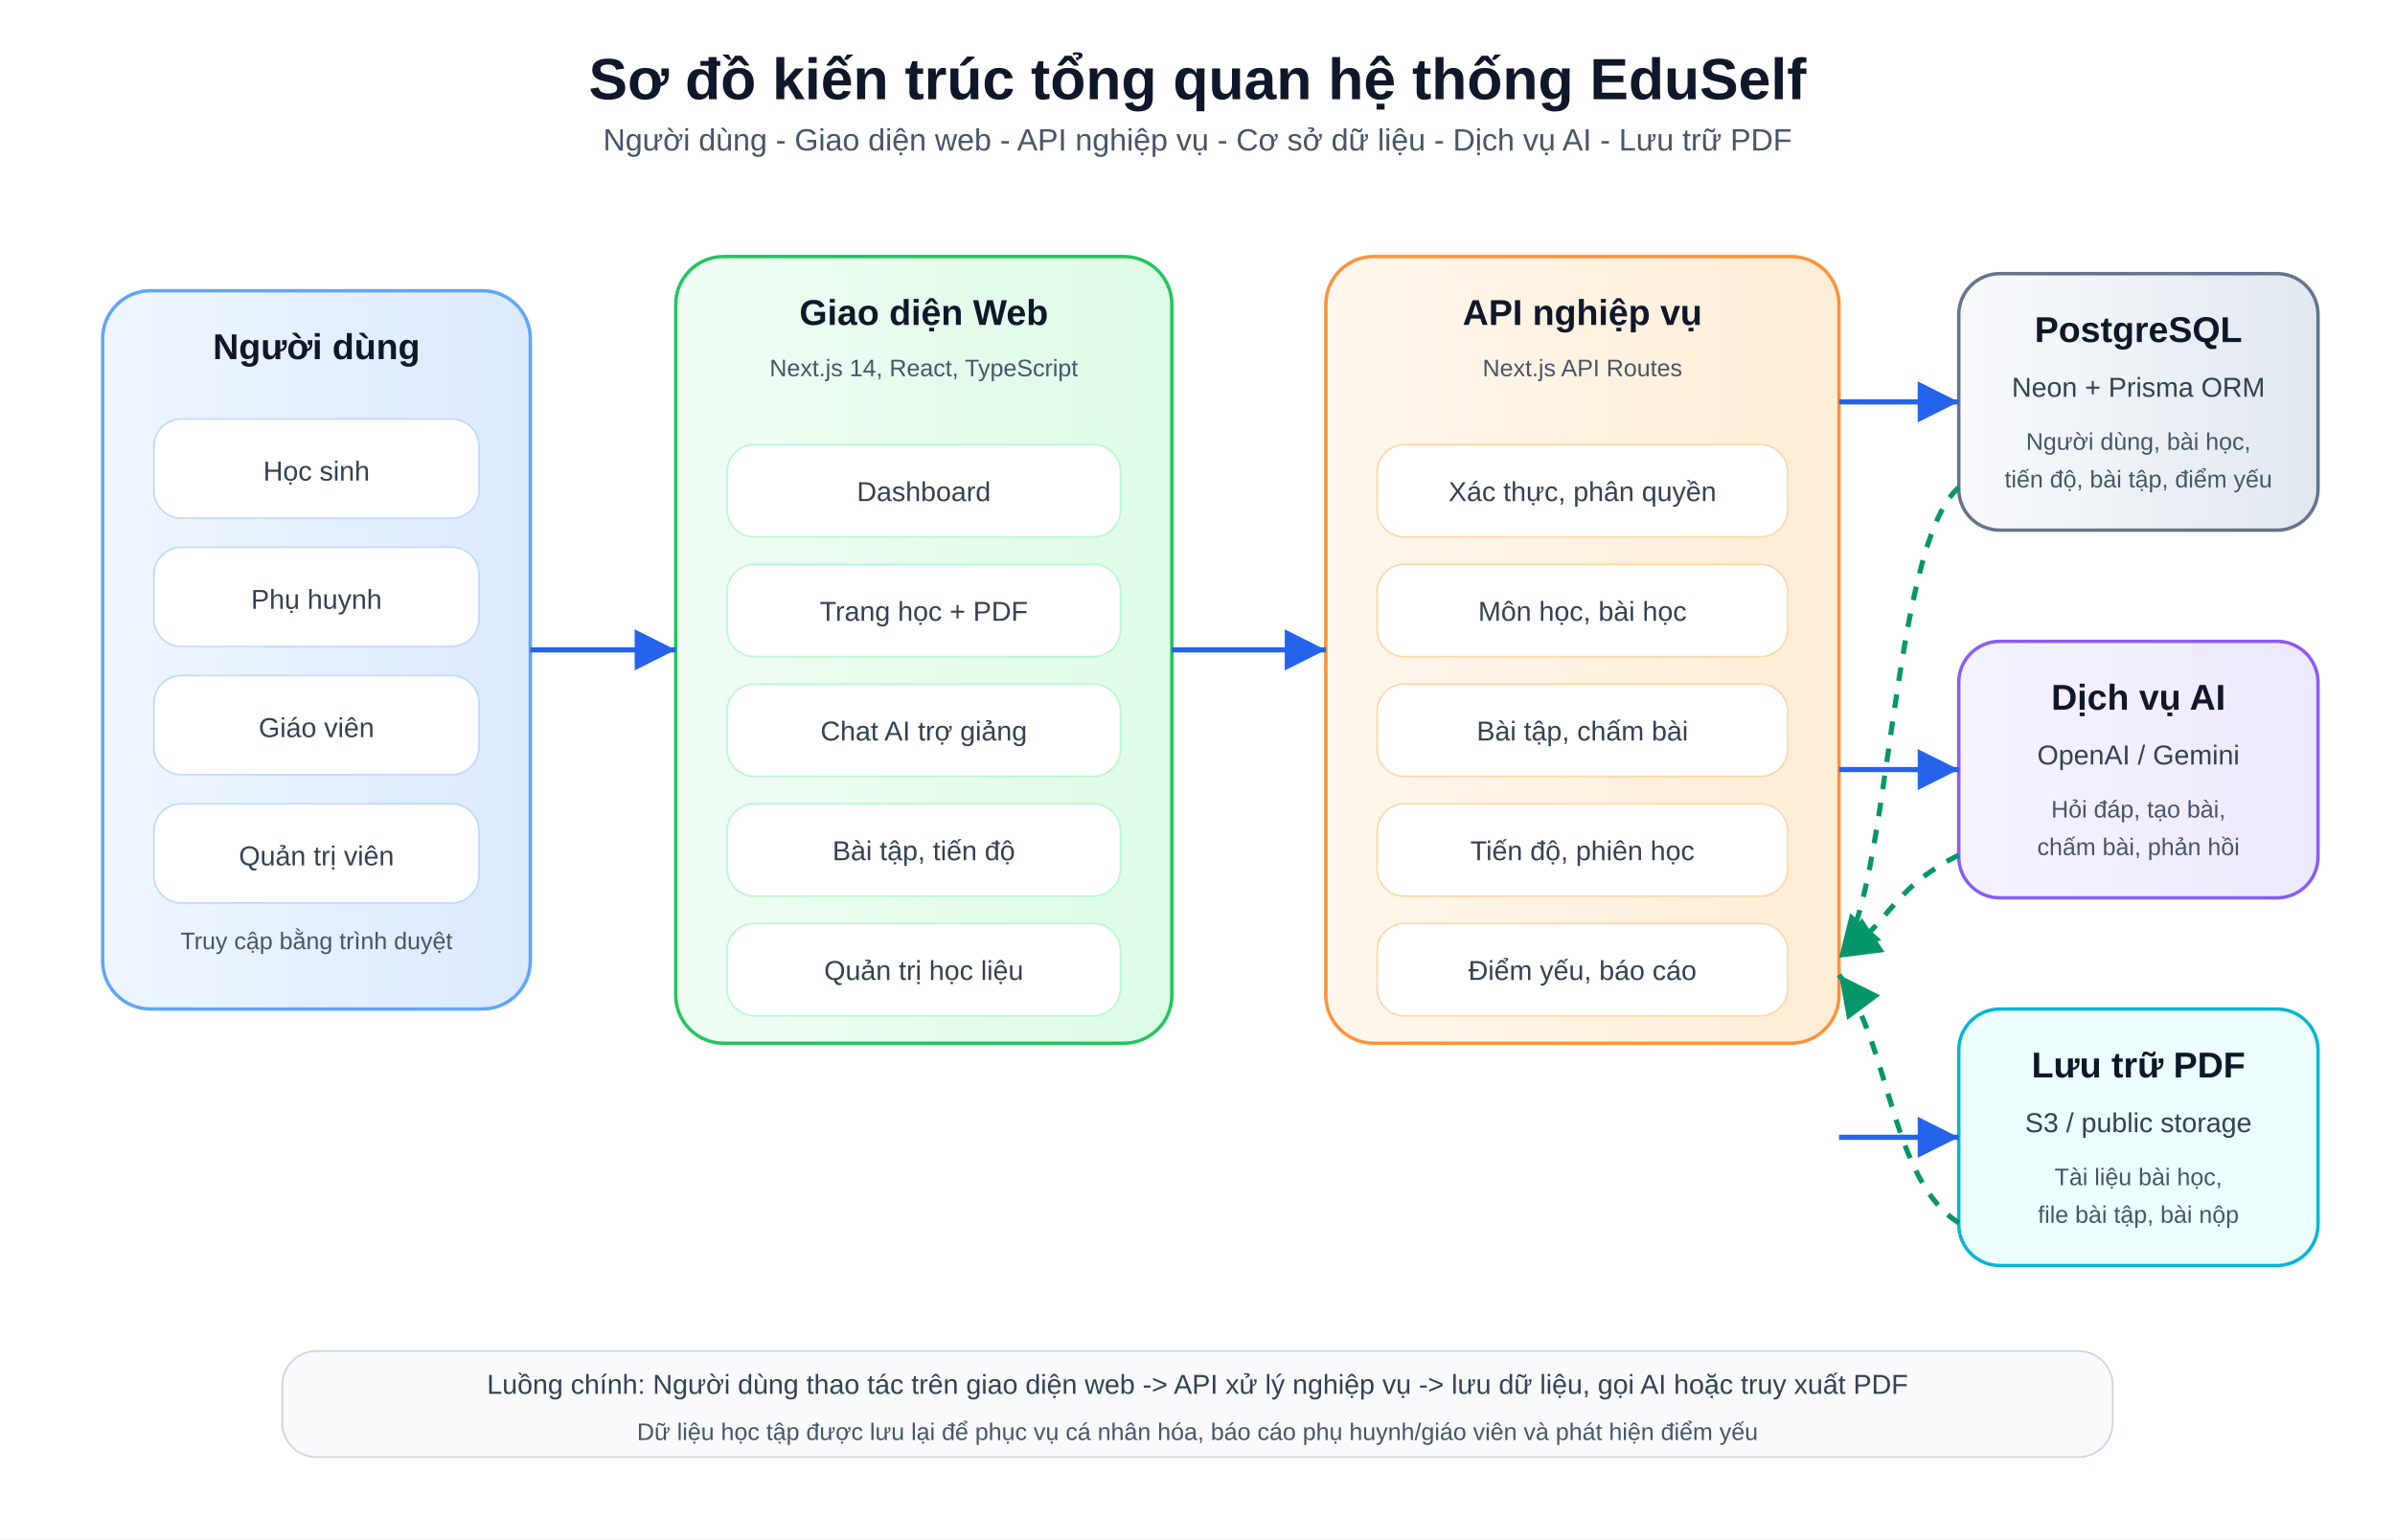
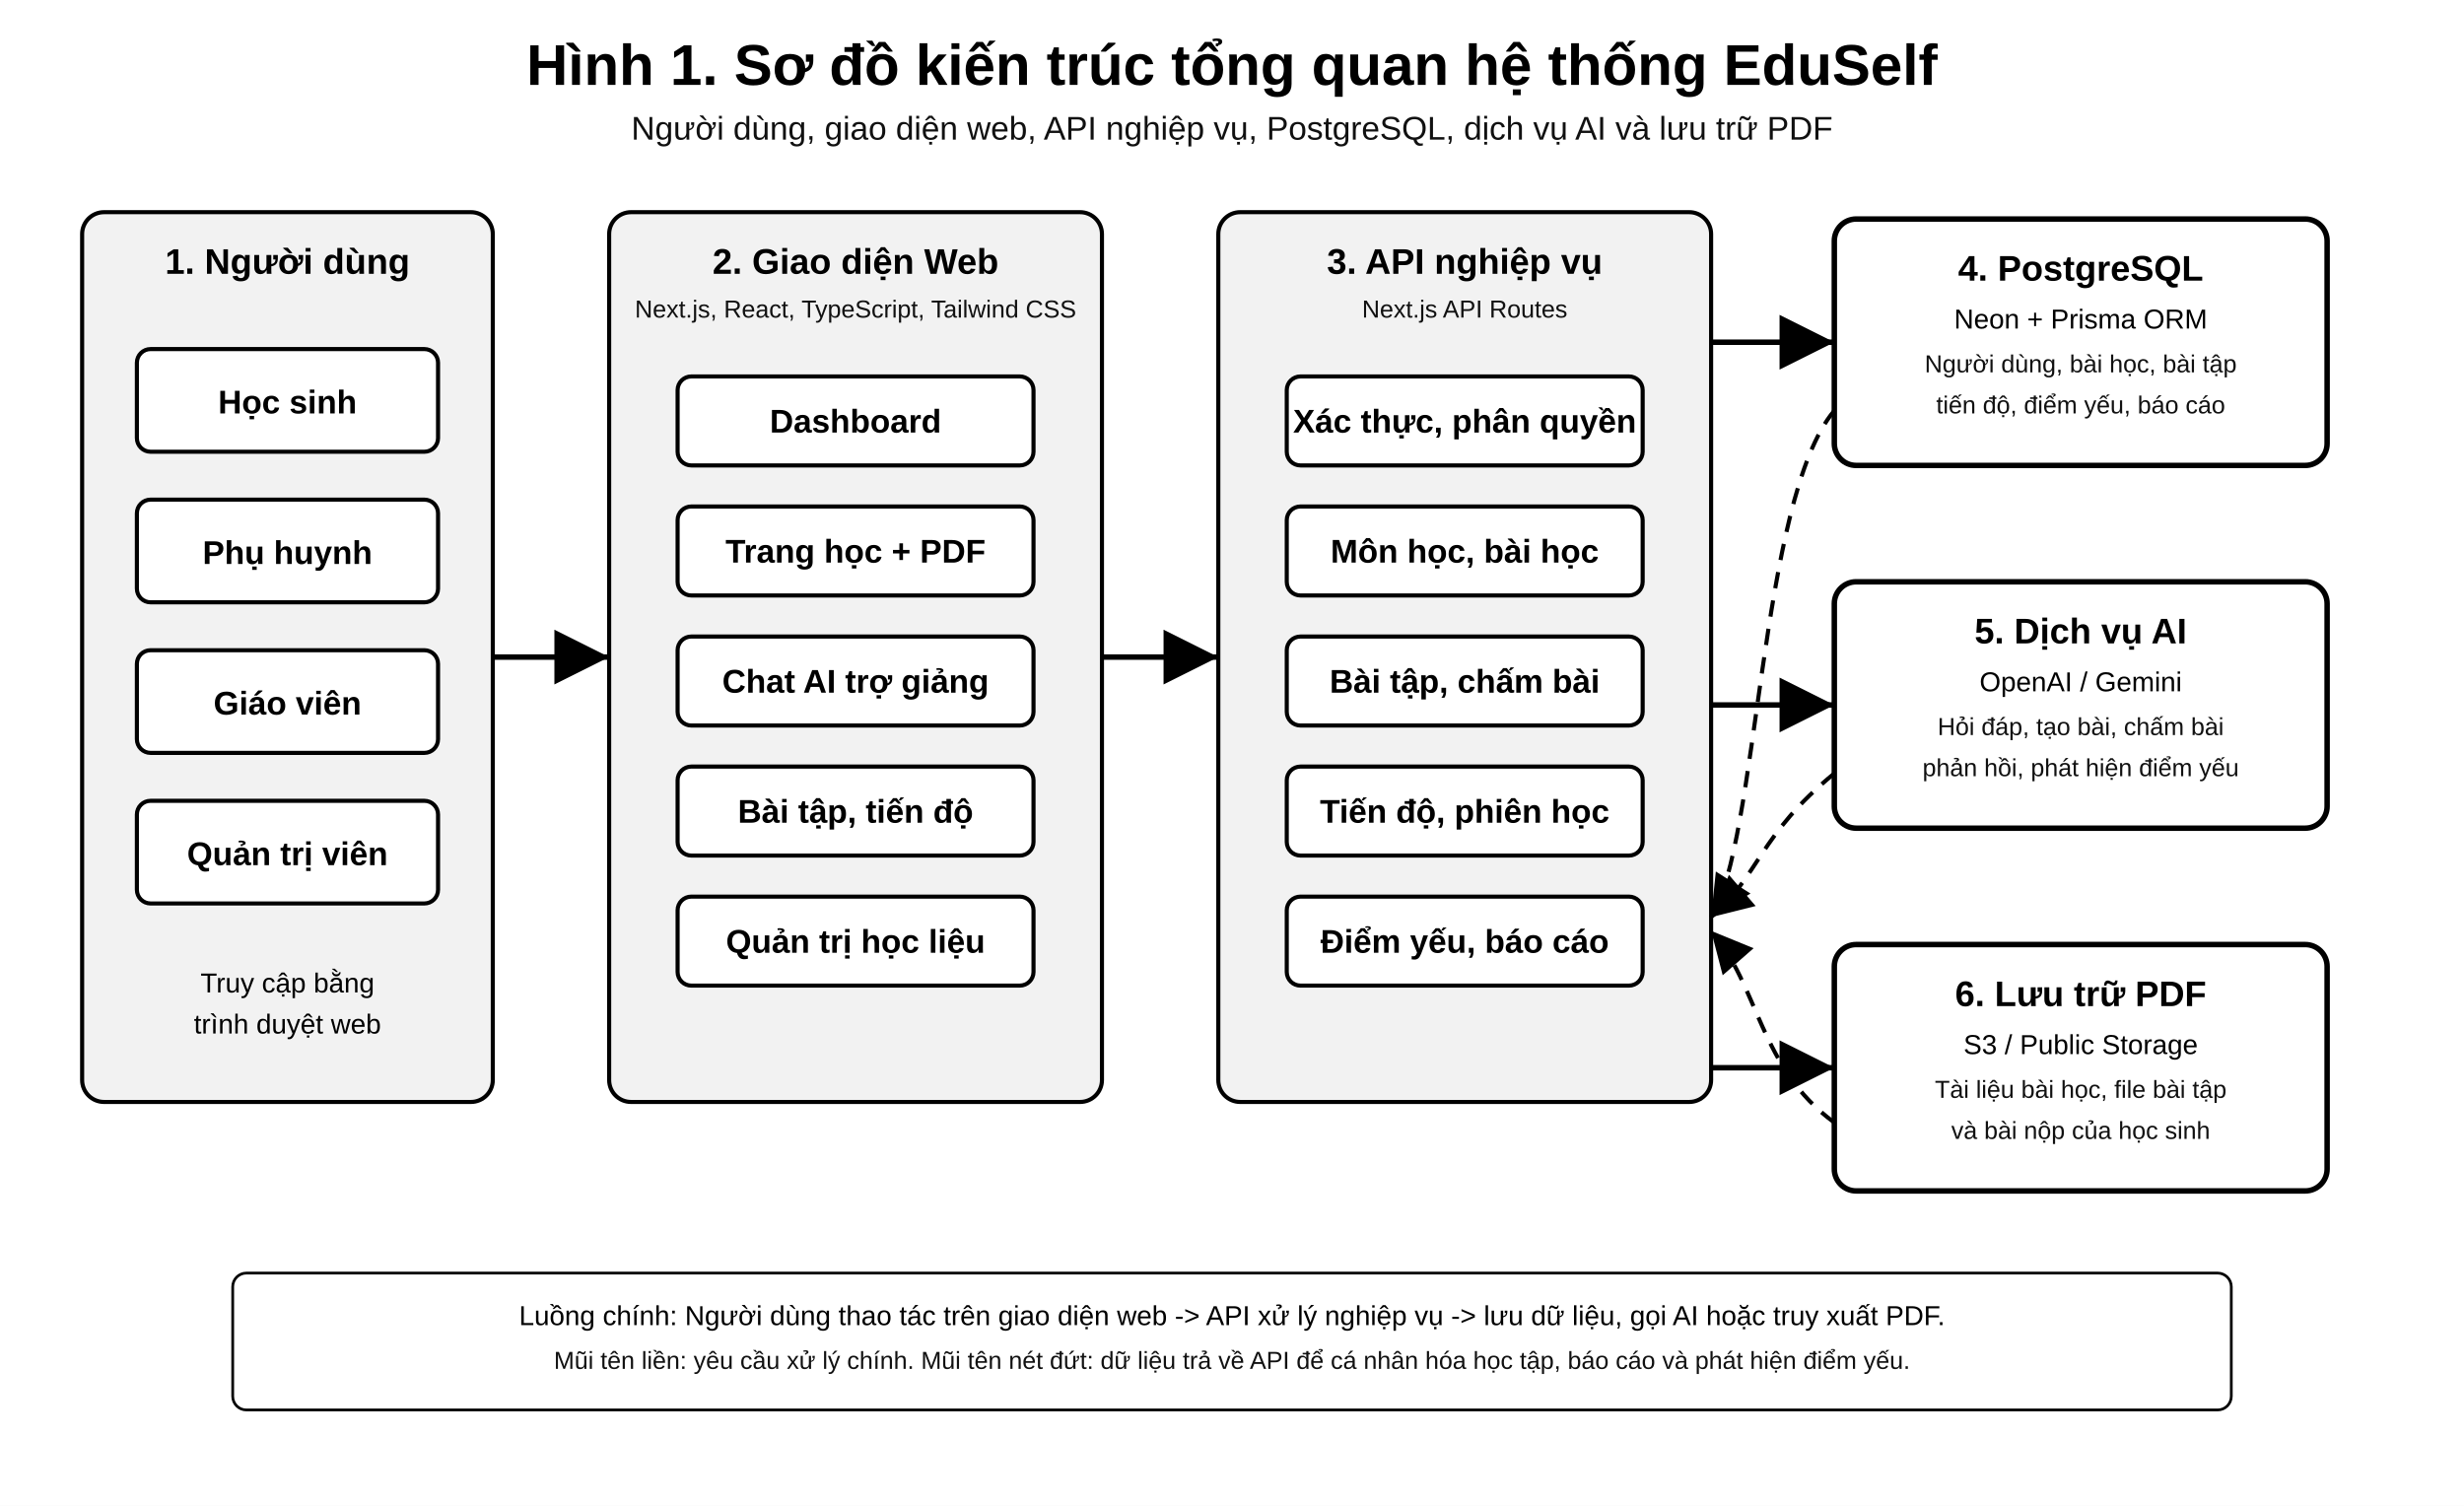
- <svg xmlns="http://www.w3.org/2000/svg" width="1400" height="900" viewBox="0 0 1400 900">
+ <svg xmlns="http://www.w3.org/2000/svg" width="1800" height="1100" viewBox="0 0 1800 1100">
  <defs>
    <style>
-       .title { font: 700 34px Arial, sans-serif; fill: #0f172a; }
-       .subtitle { font: 500 18px Arial, sans-serif; fill: #475569; }
-       .box-title { font: 700 21px Arial, sans-serif; fill: #0f172a; }
-       .box-text { font: 500 16px Arial, sans-serif; fill: #334155; }
-       .small { font: 500 14px Arial, sans-serif; fill: #475569; }
-       .arrow { stroke: #2563eb; stroke-width: 3; fill: none; marker-end: url(#arrowhead); }
-       .arrow2 { stroke: #059669; stroke-width: 3; fill: none; marker-end: url(#arrowhead-green); }
-       .dash { stroke-dasharray: 8 8; }
+       .title{font:700 42px Arial,sans-serif;fill:#000}
+       .sub{font:500 24px Arial,sans-serif;fill:#111}
+       .layerTitle{font:700 26px Arial,sans-serif;fill:#000}
+       .boxTitle{font:700 24px Arial,sans-serif;fill:#000}
+       .text{font:500 20px Arial,sans-serif;fill:#000}
+       .small{font:500 18px Arial,sans-serif;fill:#111}
+       .outer{fill:#f2f2f2;stroke:#000;stroke-width:3}
+       .box{fill:#fff;stroke:#000;stroke-width:3}
+       .storage{fill:#fff;stroke:#000;stroke-width:4}
+       .arrow{stroke:#000;stroke-width:4;fill:none;marker-end:url(#arrow)}
+       .dash{stroke:#000;stroke-width:3;fill:none;stroke-dasharray:12 9;marker-end:url(#arrow)}
    </style>
-     <marker id="arrowhead" markerWidth="12" markerHeight="12" refX="10" refY="6" orient="auto">
-       <path d="M2,2 L10,6 L2,10 Z" fill="#2563eb" />
+     <marker id="arrow" markerWidth="14" markerHeight="14" refX="12" refY="7" orient="auto">
+       <path d="M2,2 L12,7 L2,12 Z" fill="#000" />
    </marker>
-     <marker id="arrowhead-green" markerWidth="12" markerHeight="12" refX="10" refY="6" orient="auto">
-       <path d="M2,2 L10,6 L2,10 Z" fill="#059669" />
-     </marker>
-     <linearGradient id="userBg" x1="0" x2="1">
-       <stop offset="0" stop-color="#eff6ff" />
-       <stop offset="1" stop-color="#dbeafe" />
-     </linearGradient>
-     <linearGradient id="webBg" x1="0" x2="1">
-       <stop offset="0" stop-color="#f0fdf4" />
-       <stop offset="1" stop-color="#dcfce7" />
-     </linearGradient>
-     <linearGradient id="apiBg" x1="0" x2="1">
-       <stop offset="0" stop-color="#fff7ed" />
-       <stop offset="1" stop-color="#ffedd5" />
-     </linearGradient>
-     <linearGradient id="dataBg" x1="0" x2="1">
-       <stop offset="0" stop-color="#f8fafc" />
-       <stop offset="1" stop-color="#e2e8f0" />
-     </linearGradient>
-     <linearGradient id="aiBg" x1="0" x2="1">
-       <stop offset="0" stop-color="#f5f3ff" />
-       <stop offset="1" stop-color="#ede9fe" />
-     </linearGradient>
  </defs>
-   <rect width="1400" height="900" fill="#ffffff" />
-   <text x="700" y="58" text-anchor="middle" class="title">Sơ đồ kiến trúc tổng quan hệ thống EduSelf</text>
-   <text x="700" y="88" text-anchor="middle" class="subtitle">Người dùng - Giao diện web - API nghiệp vụ - Cơ sở dữ liệu - Dịch vụ AI - Lưu trữ PDF</text>
-   <rect x="60" y="170" width="250" height="420" rx="28" fill="url(#userBg)" stroke="#60a5fa" stroke-width="2" />
-   <text x="185" y="210" text-anchor="middle" class="box-title">Người dùng</text>
-   <rect x="90" y="245" width="190" height="58" rx="16" fill="#ffffff" stroke="#bfdbfe" />
-   <text x="185" y="281" text-anchor="middle" class="box-text">Học sinh</text>
-   <rect x="90" y="320" width="190" height="58" rx="16" fill="#ffffff" stroke="#bfdbfe" />
-   <text x="185" y="356" text-anchor="middle" class="box-text">Phụ huynh</text>
-   <rect x="90" y="395" width="190" height="58" rx="16" fill="#ffffff" stroke="#bfdbfe" />
-   <text x="185" y="431" text-anchor="middle" class="box-text">Giáo viên</text>
-   <rect x="90" y="470" width="190" height="58" rx="16" fill="#ffffff" stroke="#bfdbfe" />
-   <text x="185" y="506" text-anchor="middle" class="box-text">Quản trị viên</text>
-   <text x="185" y="555" text-anchor="middle" class="small">Truy cập bằng trình duyệt</text>
-   <rect x="395" y="150" width="290" height="460" rx="28" fill="url(#webBg)" stroke="#22c55e" stroke-width="2" />
-   <text x="540" y="190" text-anchor="middle" class="box-title">Giao diện Web</text>
-   <text x="540" y="220" text-anchor="middle" class="small">Next.js 14, React, TypeScript</text>
-   <rect x="425" y="260" width="230" height="54" rx="16" fill="#ffffff" stroke="#bbf7d0" />
-   <text x="540" y="293" text-anchor="middle" class="box-text">Dashboard</text>
-   <rect x="425" y="330" width="230" height="54" rx="16" fill="#ffffff" stroke="#bbf7d0" />
-   <text x="540" y="363" text-anchor="middle" class="box-text">Trang học + PDF</text>
-   <rect x="425" y="400" width="230" height="54" rx="16" fill="#ffffff" stroke="#bbf7d0" />
-   <text x="540" y="433" text-anchor="middle" class="box-text">Chat AI trợ giảng</text>
-   <rect x="425" y="470" width="230" height="54" rx="16" fill="#ffffff" stroke="#bbf7d0" />
-   <text x="540" y="503" text-anchor="middle" class="box-text">Bài tập, tiến độ</text>
-   <rect x="425" y="540" width="230" height="54" rx="16" fill="#ffffff" stroke="#bbf7d0" />
-   <text x="540" y="573" text-anchor="middle" class="box-text">Quản trị học liệu</text>
-   <rect x="775" y="150" width="300" height="460" rx="28" fill="url(#apiBg)" stroke="#fb923c" stroke-width="2" />
-   <text x="925" y="190" text-anchor="middle" class="box-title">API nghiệp vụ</text>
-   <text x="925" y="220" text-anchor="middle" class="small">Next.js API Routes</text>
-   <rect x="805" y="260" width="240" height="54" rx="16" fill="#ffffff" stroke="#fed7aa" />
-   <text x="925" y="293" text-anchor="middle" class="box-text">Xác thực, phân quyền</text>
-   <rect x="805" y="330" width="240" height="54" rx="16" fill="#ffffff" stroke="#fed7aa" />
-   <text x="925" y="363" text-anchor="middle" class="box-text">Môn học, bài học</text>
-   <rect x="805" y="400" width="240" height="54" rx="16" fill="#ffffff" stroke="#fed7aa" />
-   <text x="925" y="433" text-anchor="middle" class="box-text">Bài tập, chấm bài</text>
-   <rect x="805" y="470" width="240" height="54" rx="16" fill="#ffffff" stroke="#fed7aa" />
-   <text x="925" y="503" text-anchor="middle" class="box-text">Tiến độ, phiên học</text>
-   <rect x="805" y="540" width="240" height="54" rx="16" fill="#ffffff" stroke="#fed7aa" />
-   <text x="925" y="573" text-anchor="middle" class="box-text">Điểm yếu, báo cáo</text>
-   <rect x="1145" y="160" width="210" height="150" rx="24" fill="url(#dataBg)" stroke="#64748b" stroke-width="2" />
-   <text x="1250" y="200" text-anchor="middle" class="box-title">PostgreSQL</text>
-   <text x="1250" y="232" text-anchor="middle" class="box-text">Neon + Prisma ORM</text>
-   <text x="1250" y="263" text-anchor="middle" class="small">Người dùng, bài học,</text>
-   <text x="1250" y="285" text-anchor="middle" class="small">tiến độ, bài tập, điểm yếu</text>
-   <rect x="1145" y="375" width="210" height="150" rx="24" fill="url(#aiBg)" stroke="#8b5cf6" stroke-width="2" />
-   <text x="1250" y="415" text-anchor="middle" class="box-title">Dịch vụ AI</text>
-   <text x="1250" y="447" text-anchor="middle" class="box-text">OpenAI / Gemini</text>
-   <text x="1250" y="478" text-anchor="middle" class="small">Hỏi đáp, tạo bài,</text>
-   <text x="1250" y="500" text-anchor="middle" class="small">chấm bài, phản hồi</text>
-   <rect x="1145" y="590" width="210" height="150" rx="24" fill="#ecfeff" stroke="#06b6d4" stroke-width="2" />
-   <text x="1250" y="630" text-anchor="middle" class="box-title">Lưu trữ PDF</text>
-   <text x="1250" y="662" text-anchor="middle" class="box-text">S3 / public storage</text>
-   <text x="1250" y="693" text-anchor="middle" class="small">Tài liệu bài học,</text>
-   <text x="1250" y="715" text-anchor="middle" class="small">file bài tập, bài nộp</text>
-   <path class="arrow" d="M310 380 C340 380 360 380 395 380" />
-   <path class="arrow" d="M685 380 C720 380 740 380 775 380" />
-   <path class="arrow" d="M1075 235 C1105 235 1115 235 1145 235" />
-   <path class="arrow" d="M1075 450 C1105 450 1115 450 1145 450" />
-   <path class="arrow" d="M1075 665 C1105 665 1115 665 1145 665" />
-   <path class="arrow2 dash" d="M1145 285 C1105 320 1105 525 1075 560" />
-   <path class="arrow2 dash" d="M1145 500 C1105 520 1105 540 1075 560" />
-   <path class="arrow2 dash" d="M1145 715 C1105 690 1105 610 1075 570" />
-   <rect x="165" y="790" width="1070" height="62" rx="20" fill="#f8fafc" stroke="#cbd5e1" />
-   <text x="700" y="815" text-anchor="middle" class="box-text">Luồng chính: Người dùng thao tác trên giao diện web -&gt; API xử lý nghiệp vụ -&gt; lưu dữ liệu, gọi AI hoặc truy xuất PDF</text>
-   <text x="700" y="842" text-anchor="middle" class="small">Dữ liệu học tập được lưu lại để phục vụ cá nhân hóa, báo cáo phụ huynh/giáo viên và phát hiện điểm yếu</text>
+   <rect width="1800" height="1100" fill="#fff" />
+   <text x="900" y="62" text-anchor="middle" class="title">Hình 1. Sơ đồ kiến trúc tổng quan hệ thống EduSelf</text>
+   <text x="900" y="102" text-anchor="middle" class="sub">Người dùng, giao diện web, API nghiệp vụ, PostgreSQL, dịch vụ AI và lưu trữ PDF</text>
+   <rect x="60" y="155" width="300" height="650" rx="16" class="outer" />
+   <text x="210" y="200" text-anchor="middle" class="layerTitle">1. Người dùng</text>
+   <rect x="100" y="255" width="220" height="75" rx="10" class="box" />
+   <text x="210" y="302" text-anchor="middle" class="boxTitle">Học sinh</text>
+   <rect x="100" y="365" width="220" height="75" rx="10" class="box" />
+   <text x="210" y="412" text-anchor="middle" class="boxTitle">Phụ huynh</text>
+   <rect x="100" y="475" width="220" height="75" rx="10" class="box" />
+   <text x="210" y="522" text-anchor="middle" class="boxTitle">Giáo viên</text>
+   <rect x="100" y="585" width="220" height="75" rx="10" class="box" />
+   <text x="210" y="632" text-anchor="middle" class="boxTitle">Quản trị viên</text>
+   <text x="210" y="725" text-anchor="middle" class="text">Truy cập bằng</text>
+   <text x="210" y="755" text-anchor="middle" class="text">trình duyệt web</text>
+   <rect x="445" y="155" width="360" height="650" rx="16" class="outer" />
+   <text x="625" y="200" text-anchor="middle" class="layerTitle">2. Giao diện Web</text>
+   <text x="625" y="232" text-anchor="middle" class="small">Next.js, React, TypeScript, Tailwind CSS</text>
+   <rect x="495" y="275" width="260" height="65" rx="10" class="box" />
+   <text x="625" y="316" text-anchor="middle" class="boxTitle">Dashboard</text>
+   <rect x="495" y="370" width="260" height="65" rx="10" class="box" />
+   <text x="625" y="411" text-anchor="middle" class="boxTitle">Trang học + PDF</text>
+   <rect x="495" y="465" width="260" height="65" rx="10" class="box" />
+   <text x="625" y="506" text-anchor="middle" class="boxTitle">Chat AI trợ giảng</text>
+   <rect x="495" y="560" width="260" height="65" rx="10" class="box" />
+   <text x="625" y="601" text-anchor="middle" class="boxTitle">Bài tập, tiến độ</text>
+   <rect x="495" y="655" width="260" height="65" rx="10" class="box" />
+   <text x="625" y="696" text-anchor="middle" class="boxTitle">Quản trị học liệu</text>
+   <rect x="890" y="155" width="360" height="650" rx="16" class="outer" />
+   <text x="1070" y="200" text-anchor="middle" class="layerTitle">3. API nghiệp vụ</text>
+   <text x="1070" y="232" text-anchor="middle" class="small">Next.js API Routes</text>
+   <rect x="940" y="275" width="260" height="65" rx="10" class="box" />
+   <text x="1070" y="316" text-anchor="middle" class="boxTitle">Xác thực, phân quyền</text>
+   <rect x="940" y="370" width="260" height="65" rx="10" class="box" />
+   <text x="1070" y="411" text-anchor="middle" class="boxTitle">Môn học, bài học</text>
+   <rect x="940" y="465" width="260" height="65" rx="10" class="box" />
+   <text x="1070" y="506" text-anchor="middle" class="boxTitle">Bài tập, chấm bài</text>
+   <rect x="940" y="560" width="260" height="65" rx="10" class="box" />
+   <text x="1070" y="601" text-anchor="middle" class="boxTitle">Tiến độ, phiên học</text>
+   <rect x="940" y="655" width="260" height="65" rx="10" class="box" />
+   <text x="1070" y="696" text-anchor="middle" class="boxTitle">Điểm yếu, báo cáo</text>
+   <rect x="1340" y="160" width="360" height="180" rx="16" class="storage" />
+   <text x="1520" y="205" text-anchor="middle" class="layerTitle">4. PostgreSQL</text>
+   <text x="1520" y="240" text-anchor="middle" class="text">Neon + Prisma ORM</text>
+   <text x="1520" y="272" text-anchor="middle" class="small">Người dùng, bài học, bài tập</text>
+   <text x="1520" y="302" text-anchor="middle" class="small">tiến độ, điểm yếu, báo cáo</text>
+   <rect x="1340" y="425" width="360" height="180" rx="16" class="storage" />
+   <text x="1520" y="470" text-anchor="middle" class="layerTitle">5. Dịch vụ AI</text>
+   <text x="1520" y="505" text-anchor="middle" class="text">OpenAI / Gemini</text>
+   <text x="1520" y="537" text-anchor="middle" class="small">Hỏi đáp, tạo bài, chấm bài</text>
+   <text x="1520" y="567" text-anchor="middle" class="small">phản hồi, phát hiện điểm yếu</text>
+   <rect x="1340" y="690" width="360" height="180" rx="16" class="storage" />
+   <text x="1520" y="735" text-anchor="middle" class="layerTitle">6. Lưu trữ PDF</text>
+   <text x="1520" y="770" text-anchor="middle" class="text">S3 / Public Storage</text>
+   <text x="1520" y="802" text-anchor="middle" class="small">Tài liệu bài học, file bài tập</text>
+   <text x="1520" y="832" text-anchor="middle" class="small">và bài nộp của học sinh</text>
+   <path d="M360 480 H445" class="arrow" />
+   <path d="M805 480 H890" class="arrow" />
+   <path d="M1250 250 H1340" class="arrow" />
+   <path d="M1250 515 H1340" class="arrow" />
+   <path d="M1250 780 H1340" class="arrow" />
+   <path d="M1340 300 C1285 365 1285 615 1250 670" class="dash" />
+   <path d="M1340 565 C1285 610 1285 640 1250 670" class="dash" />
+   <path d="M1340 820 C1285 780 1285 720 1250 680" class="dash" />
+   <rect x="170" y="930" width="1460" height="100" rx="10" fill="#fff" stroke="#000" stroke-width="2" />
+   <text x="900" y="968" text-anchor="middle" class="text">Luồng chính: Người dùng thao tác trên giao diện web -&gt; API xử lý nghiệp vụ -&gt; lưu dữ liệu, gọi AI hoặc truy xuất PDF.</text>
+   <text x="900" y="1000" text-anchor="middle" class="small">Mũi tên liền: yêu cầu xử lý chính. Mũi tên nét đứt: dữ liệu trả về API để cá nhân hóa học tập, báo cáo và phát hiện điểm yếu.</text>
</svg>
